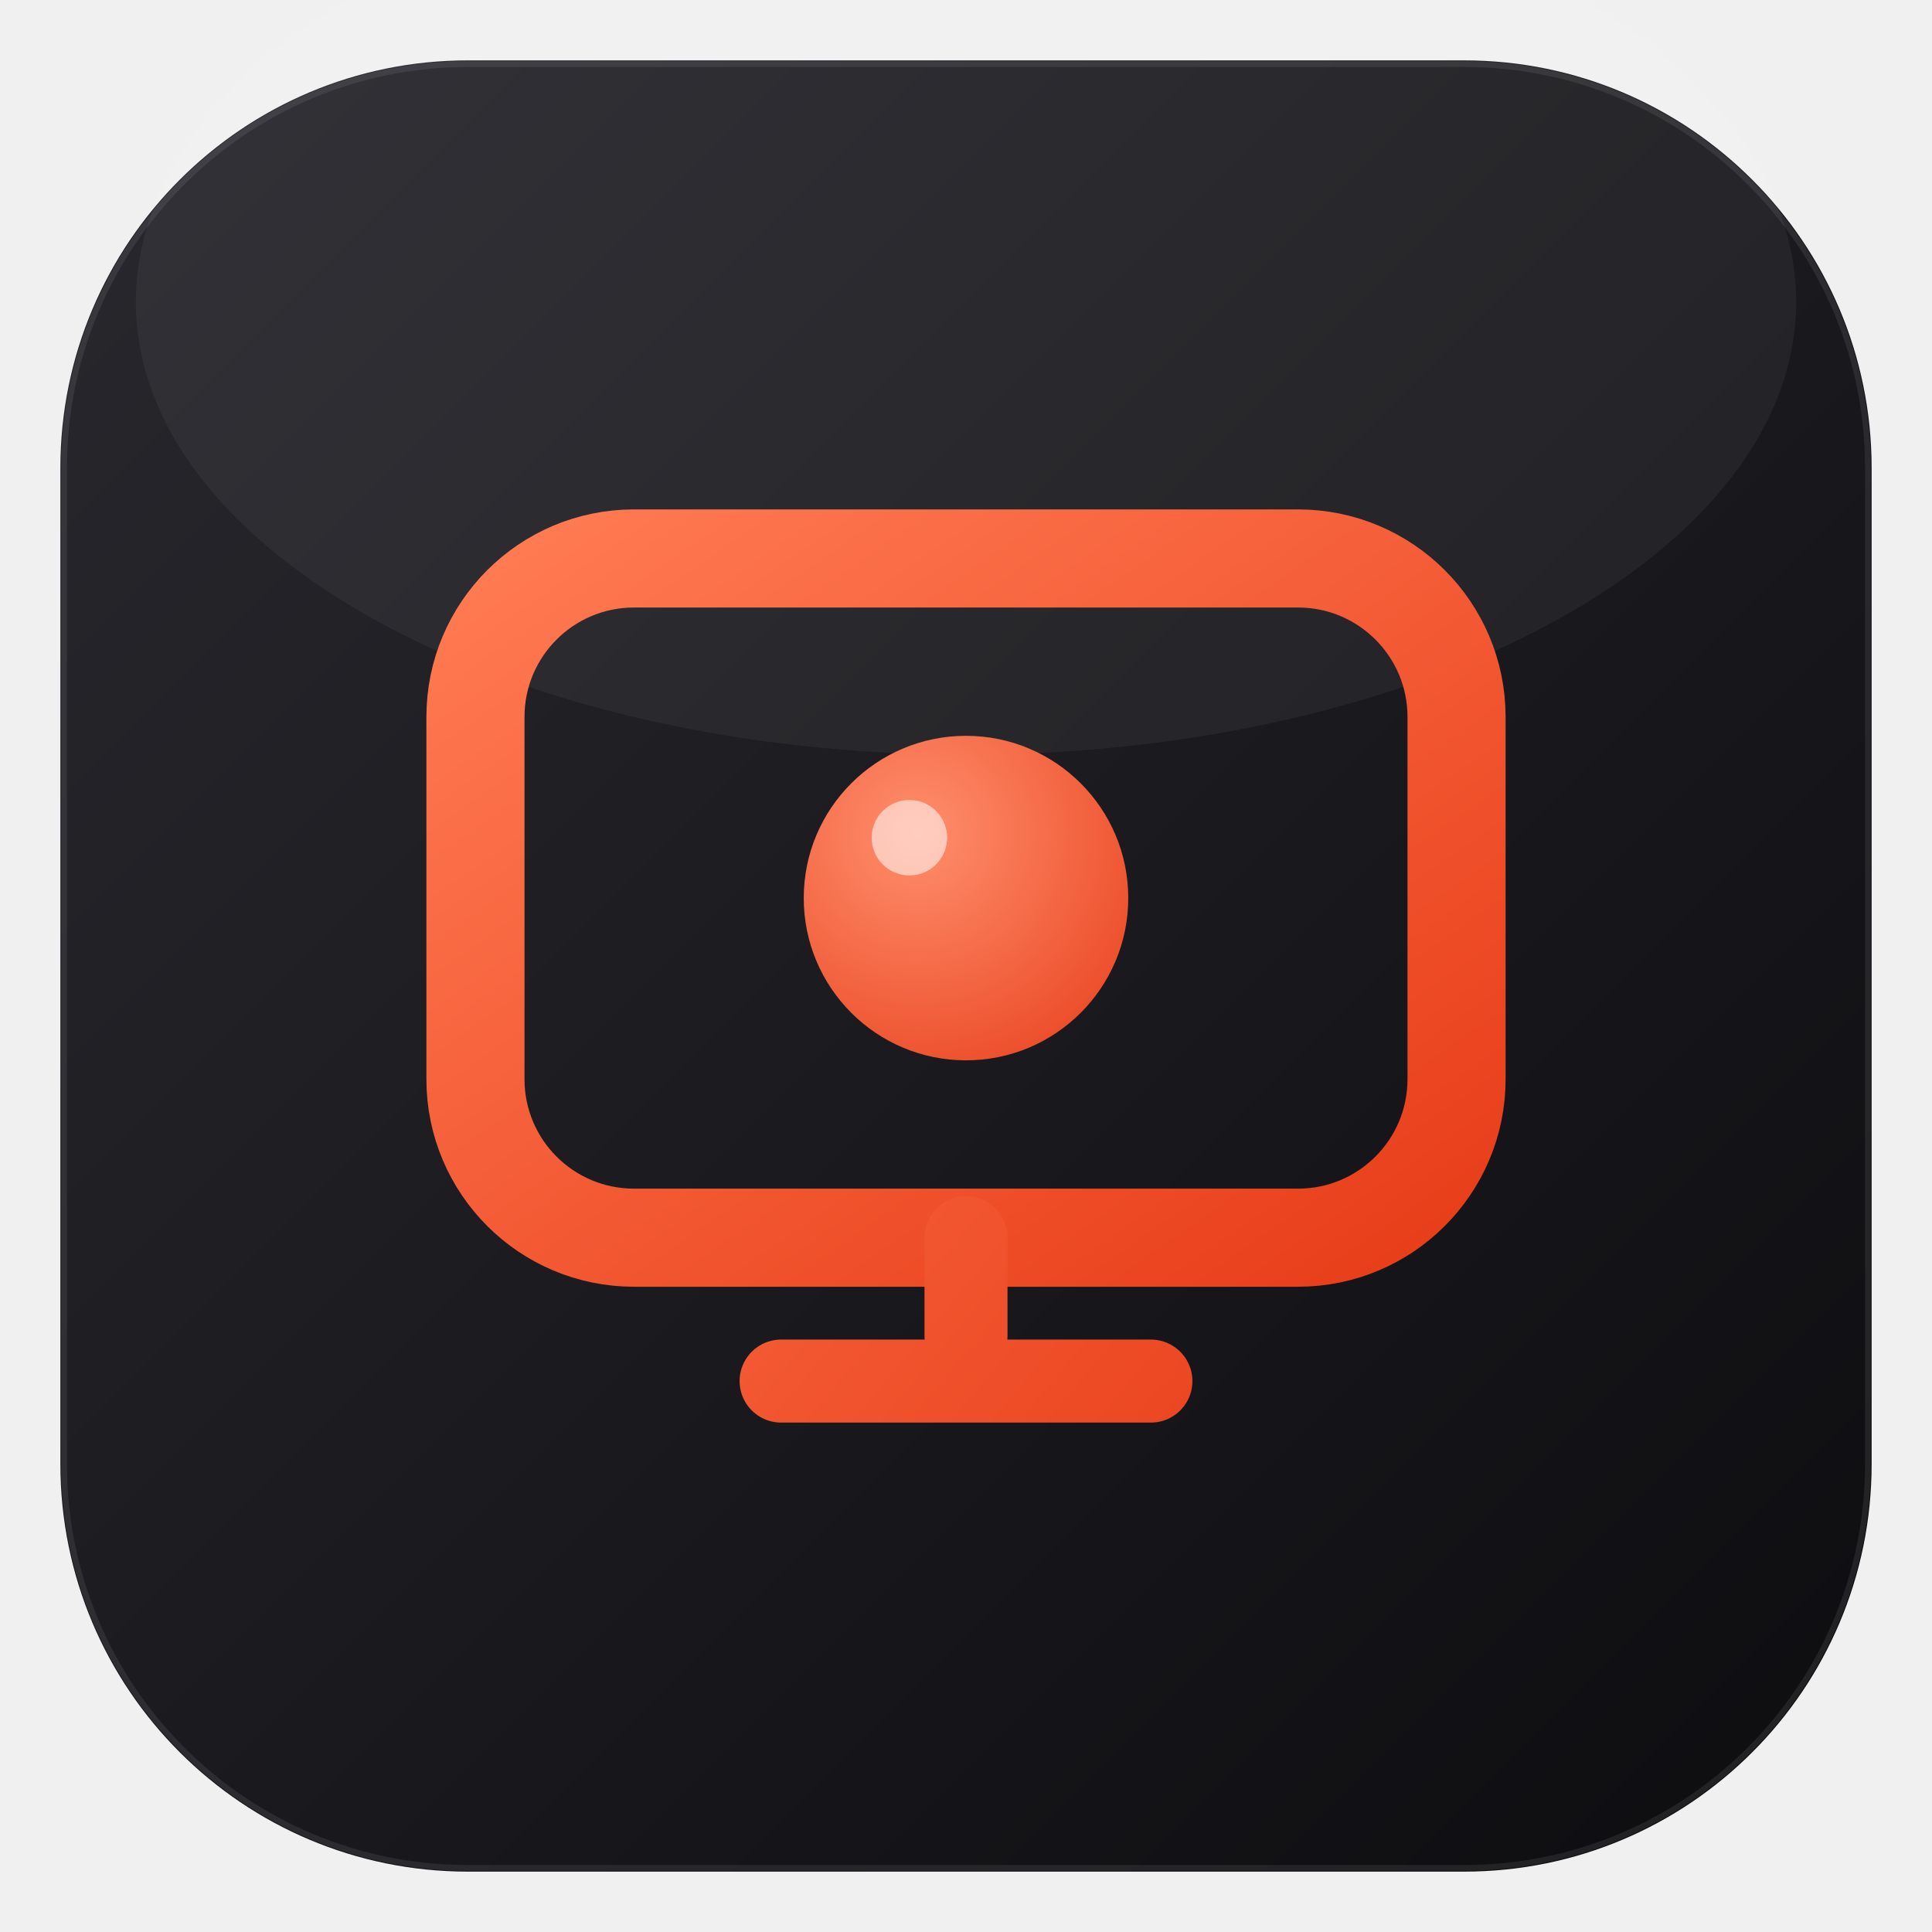
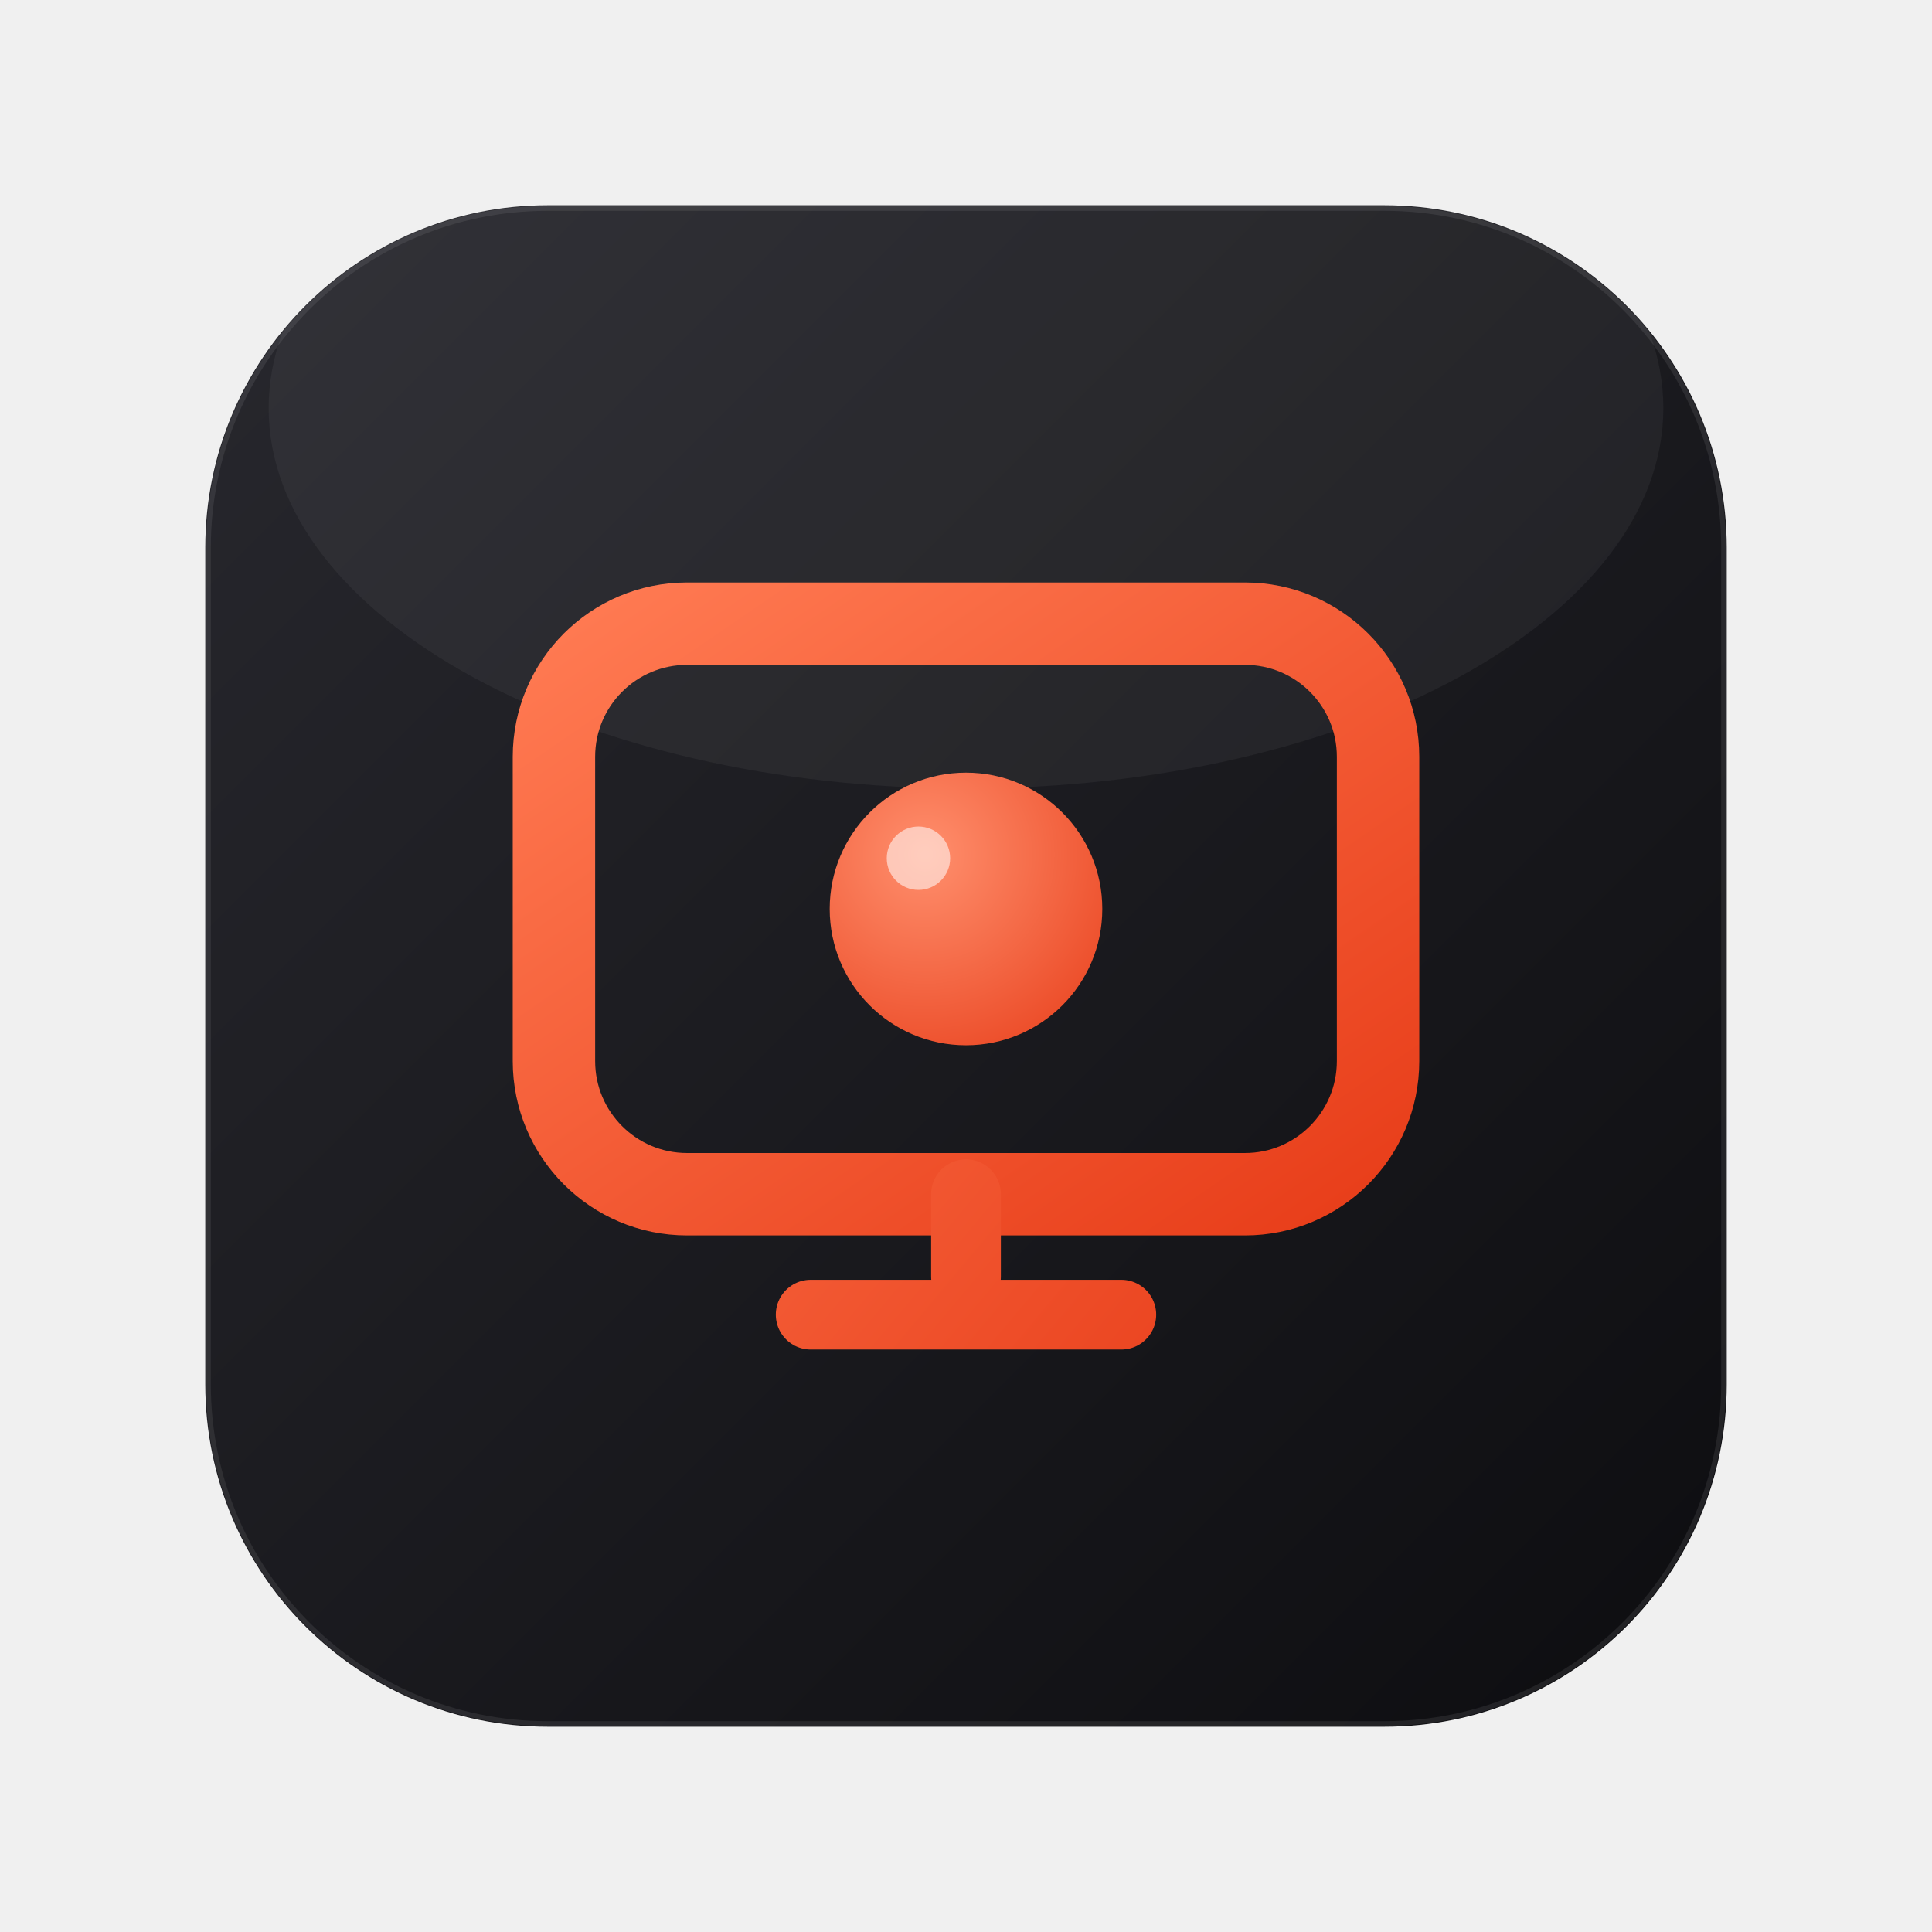
<svg xmlns="http://www.w3.org/2000/svg" width="1024" height="1024" viewBox="0 0 1024 1024">
  <defs>
    <linearGradient id="bg" x1="0" y1="0" x2="1" y2="1">
      <stop offset="0" stop-color="#28282e" />
      <stop offset="1" stop-color="#0d0d10" />
    </linearGradient>
    <linearGradient id="og" x1="0" y1="0" x2="1" y2="1">
      <stop offset="0" stop-color="#ff7a52" />
      <stop offset="1" stop-color="#e83e1a" />
    </linearGradient>
    <linearGradient id="ogu" gradientUnits="userSpaceOnUse" x1="252" y1="296" x2="772" y2="732">
      <stop offset="0" stop-color="#ff7a52" />
      <stop offset="1" stop-color="#e83e1a" />
    </linearGradient>
    <radialGradient id="lens" cx="0.35" cy="0.3" r="0.95">
      <stop offset="0" stop-color="#ff8f6d" />
      <stop offset="1" stop-color="#e83e1a" />
    </radialGradient>
+     <clipPath id="icon-clip">
+       <rect x="32" y="32" width="960" height="960" rx="216" />
+     </clipPath>
  </defs>
-   <rect x="32" y="32" width="960" height="960" rx="216" fill="url(#bg)" />
-   <rect x="34" y="34" width="956" height="956" rx="214" fill="none" stroke="#ffffff" stroke-opacity="0.08" stroke-width="3" />
-   <ellipse cx="512" cy="160" rx="440" ry="240" fill="#ffffff" opacity="0.05" />
-   <rect x="252" y="296" width="520" height="360" rx="84" fill="none" stroke="url(#og)" stroke-width="52" />
-   <circle cx="512" cy="476" r="86" fill="url(#lens)" />
-   <circle cx="482" cy="444" r="20" fill="#ffffff" opacity="0.55" />
-   <path d="M512 656v52" stroke="url(#ogu)" stroke-width="44" stroke-linecap="round" />
-   <path d="M414 732h196" stroke="url(#ogu)" stroke-width="44" stroke-linecap="round" />
+   <g transform="translate(81.92 81.92) scale(0.84)">
+     <rect x="32" y="32" width="960" height="960" rx="216" fill="url(#bg)" />
+     <rect x="34" y="34" width="956" height="956" rx="214" fill="none" stroke="#ffffff" stroke-opacity="0.08" stroke-width="3" />
+     <ellipse cx="512" cy="160" rx="440" ry="240" fill="#ffffff" opacity="0.05" clip-path="url(#icon-clip)" />
+     <rect x="252" y="296" width="520" height="360" rx="84" fill="none" stroke="url(#og)" stroke-width="52" />
+     <circle cx="512" cy="476" r="86" fill="url(#lens)" />
+     <circle cx="482" cy="444" r="20" fill="#ffffff" opacity="0.55" />
+     <path d="M512 656v52" stroke="url(#ogu)" stroke-width="44" stroke-linecap="round" />
+     <path d="M414 732h196" stroke="url(#ogu)" stroke-width="44" stroke-linecap="round" />
+   </g>
</svg>
